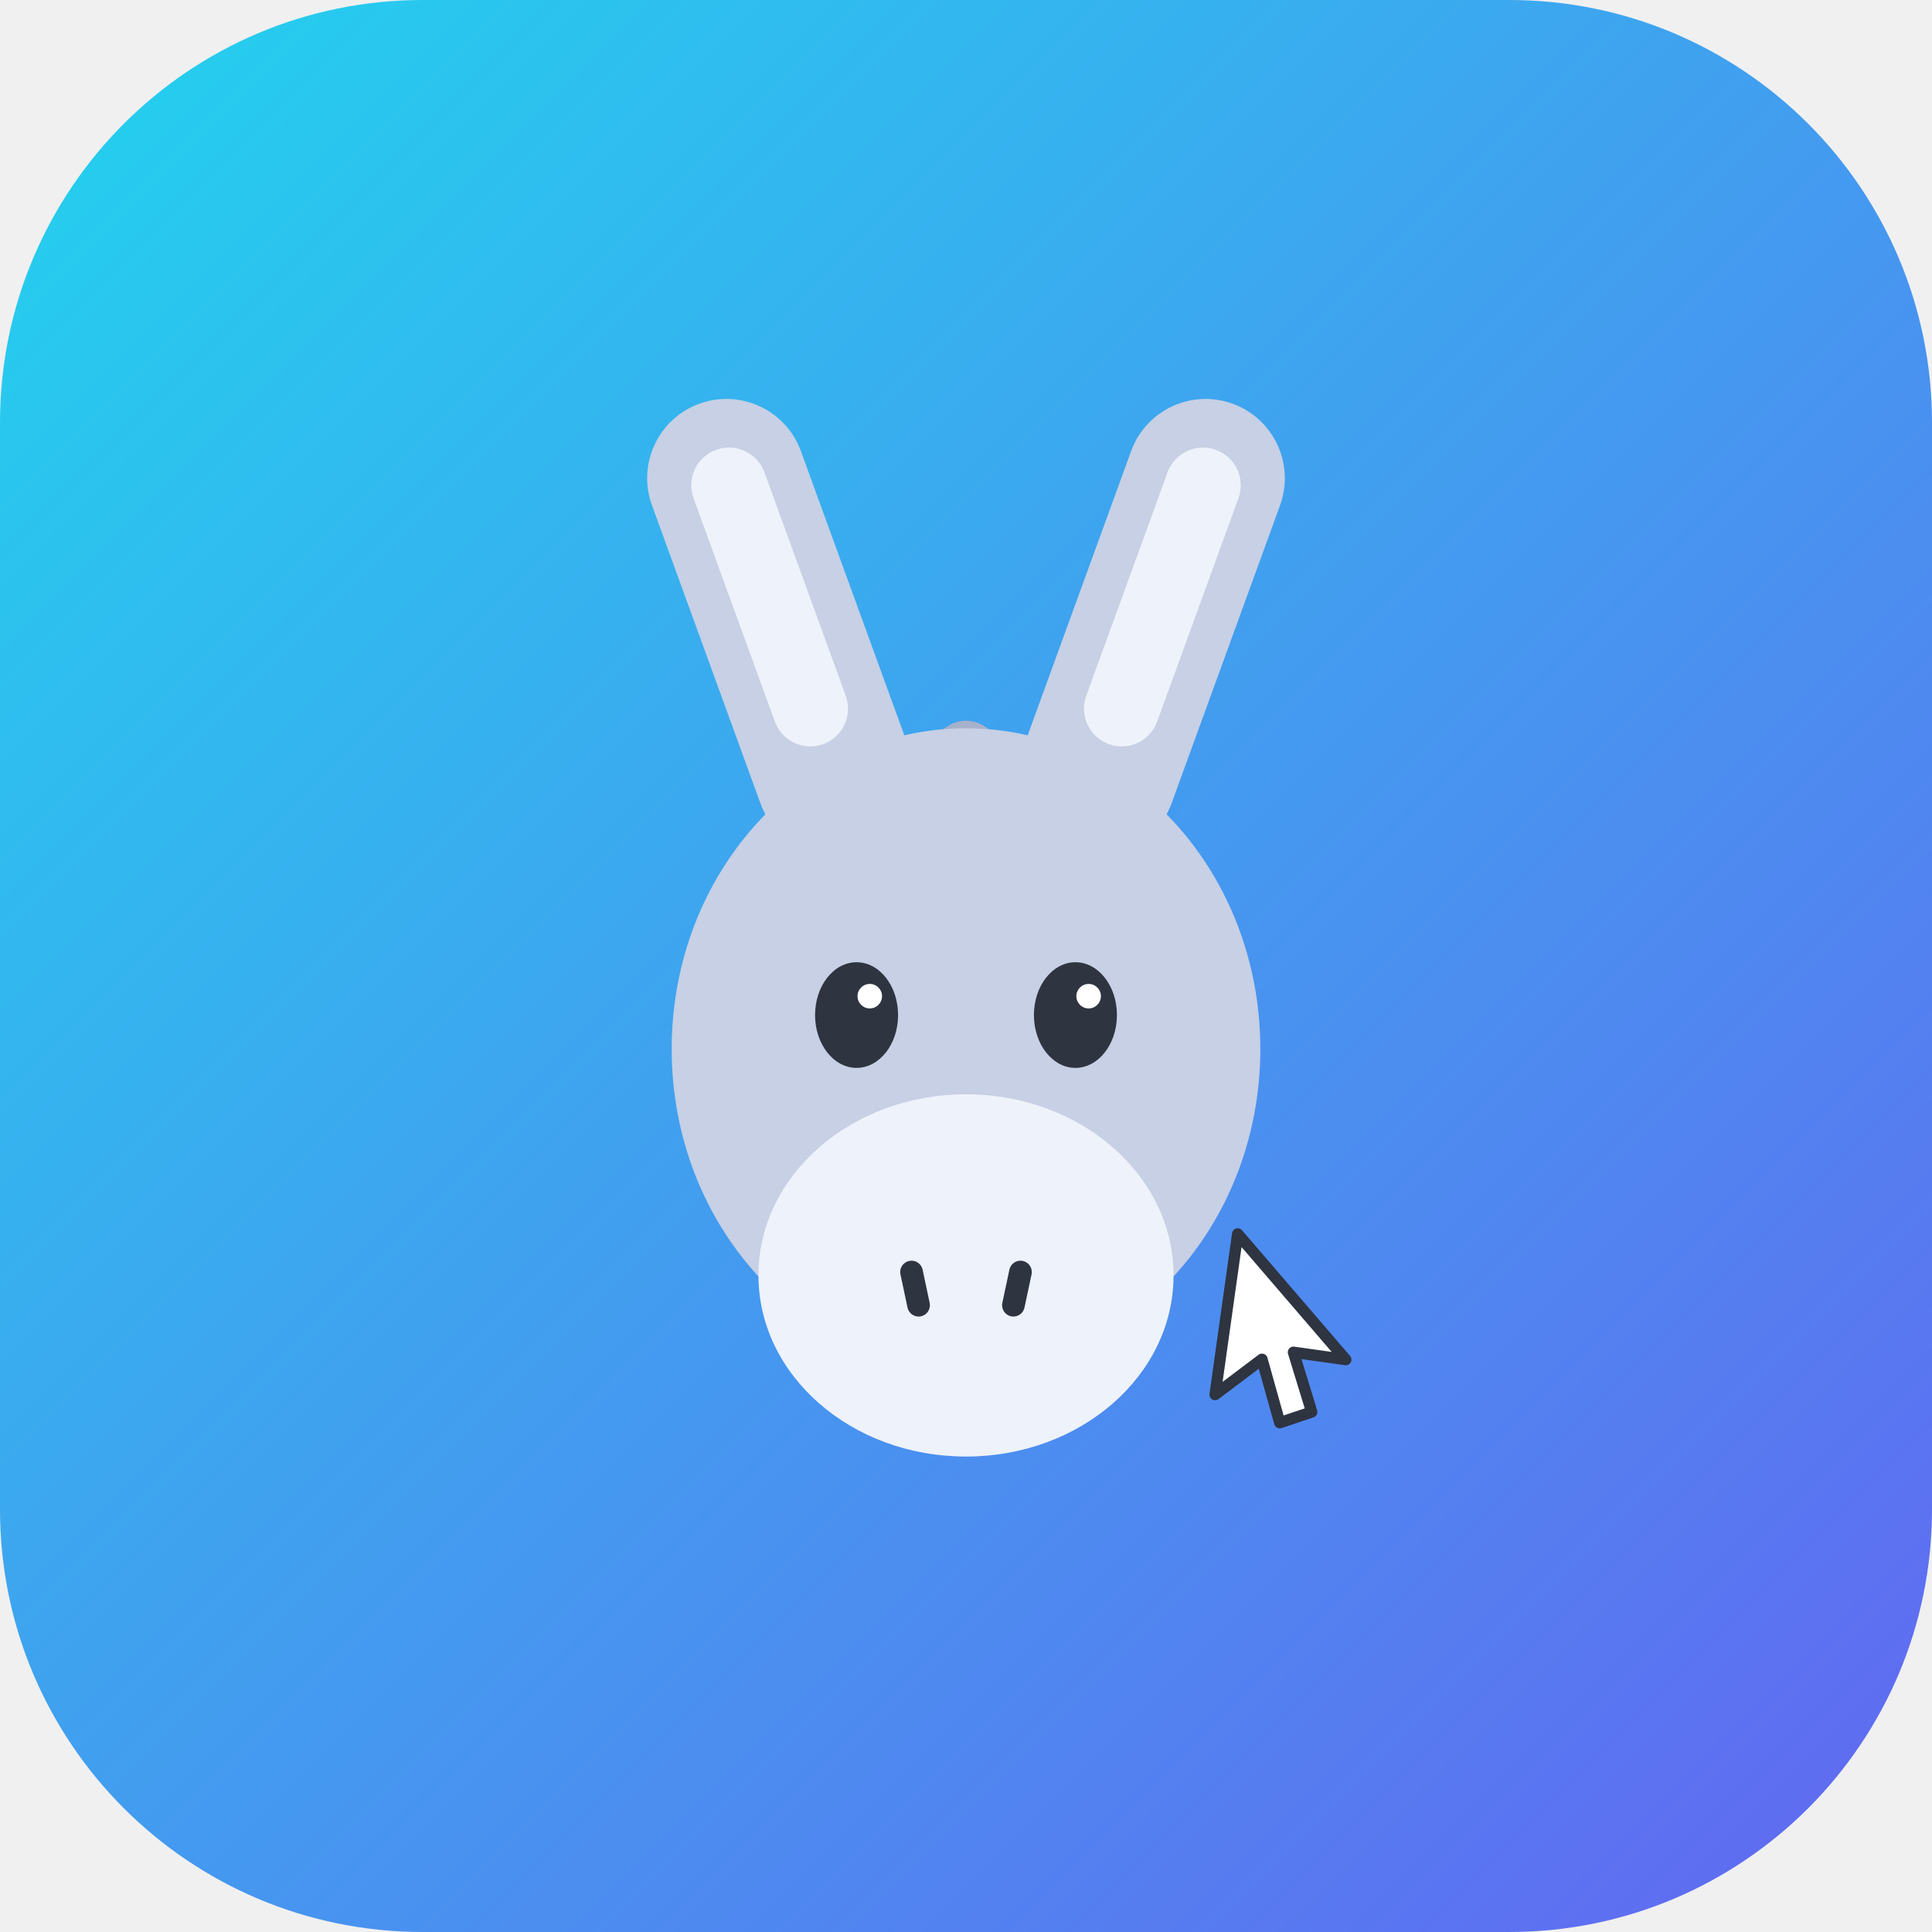
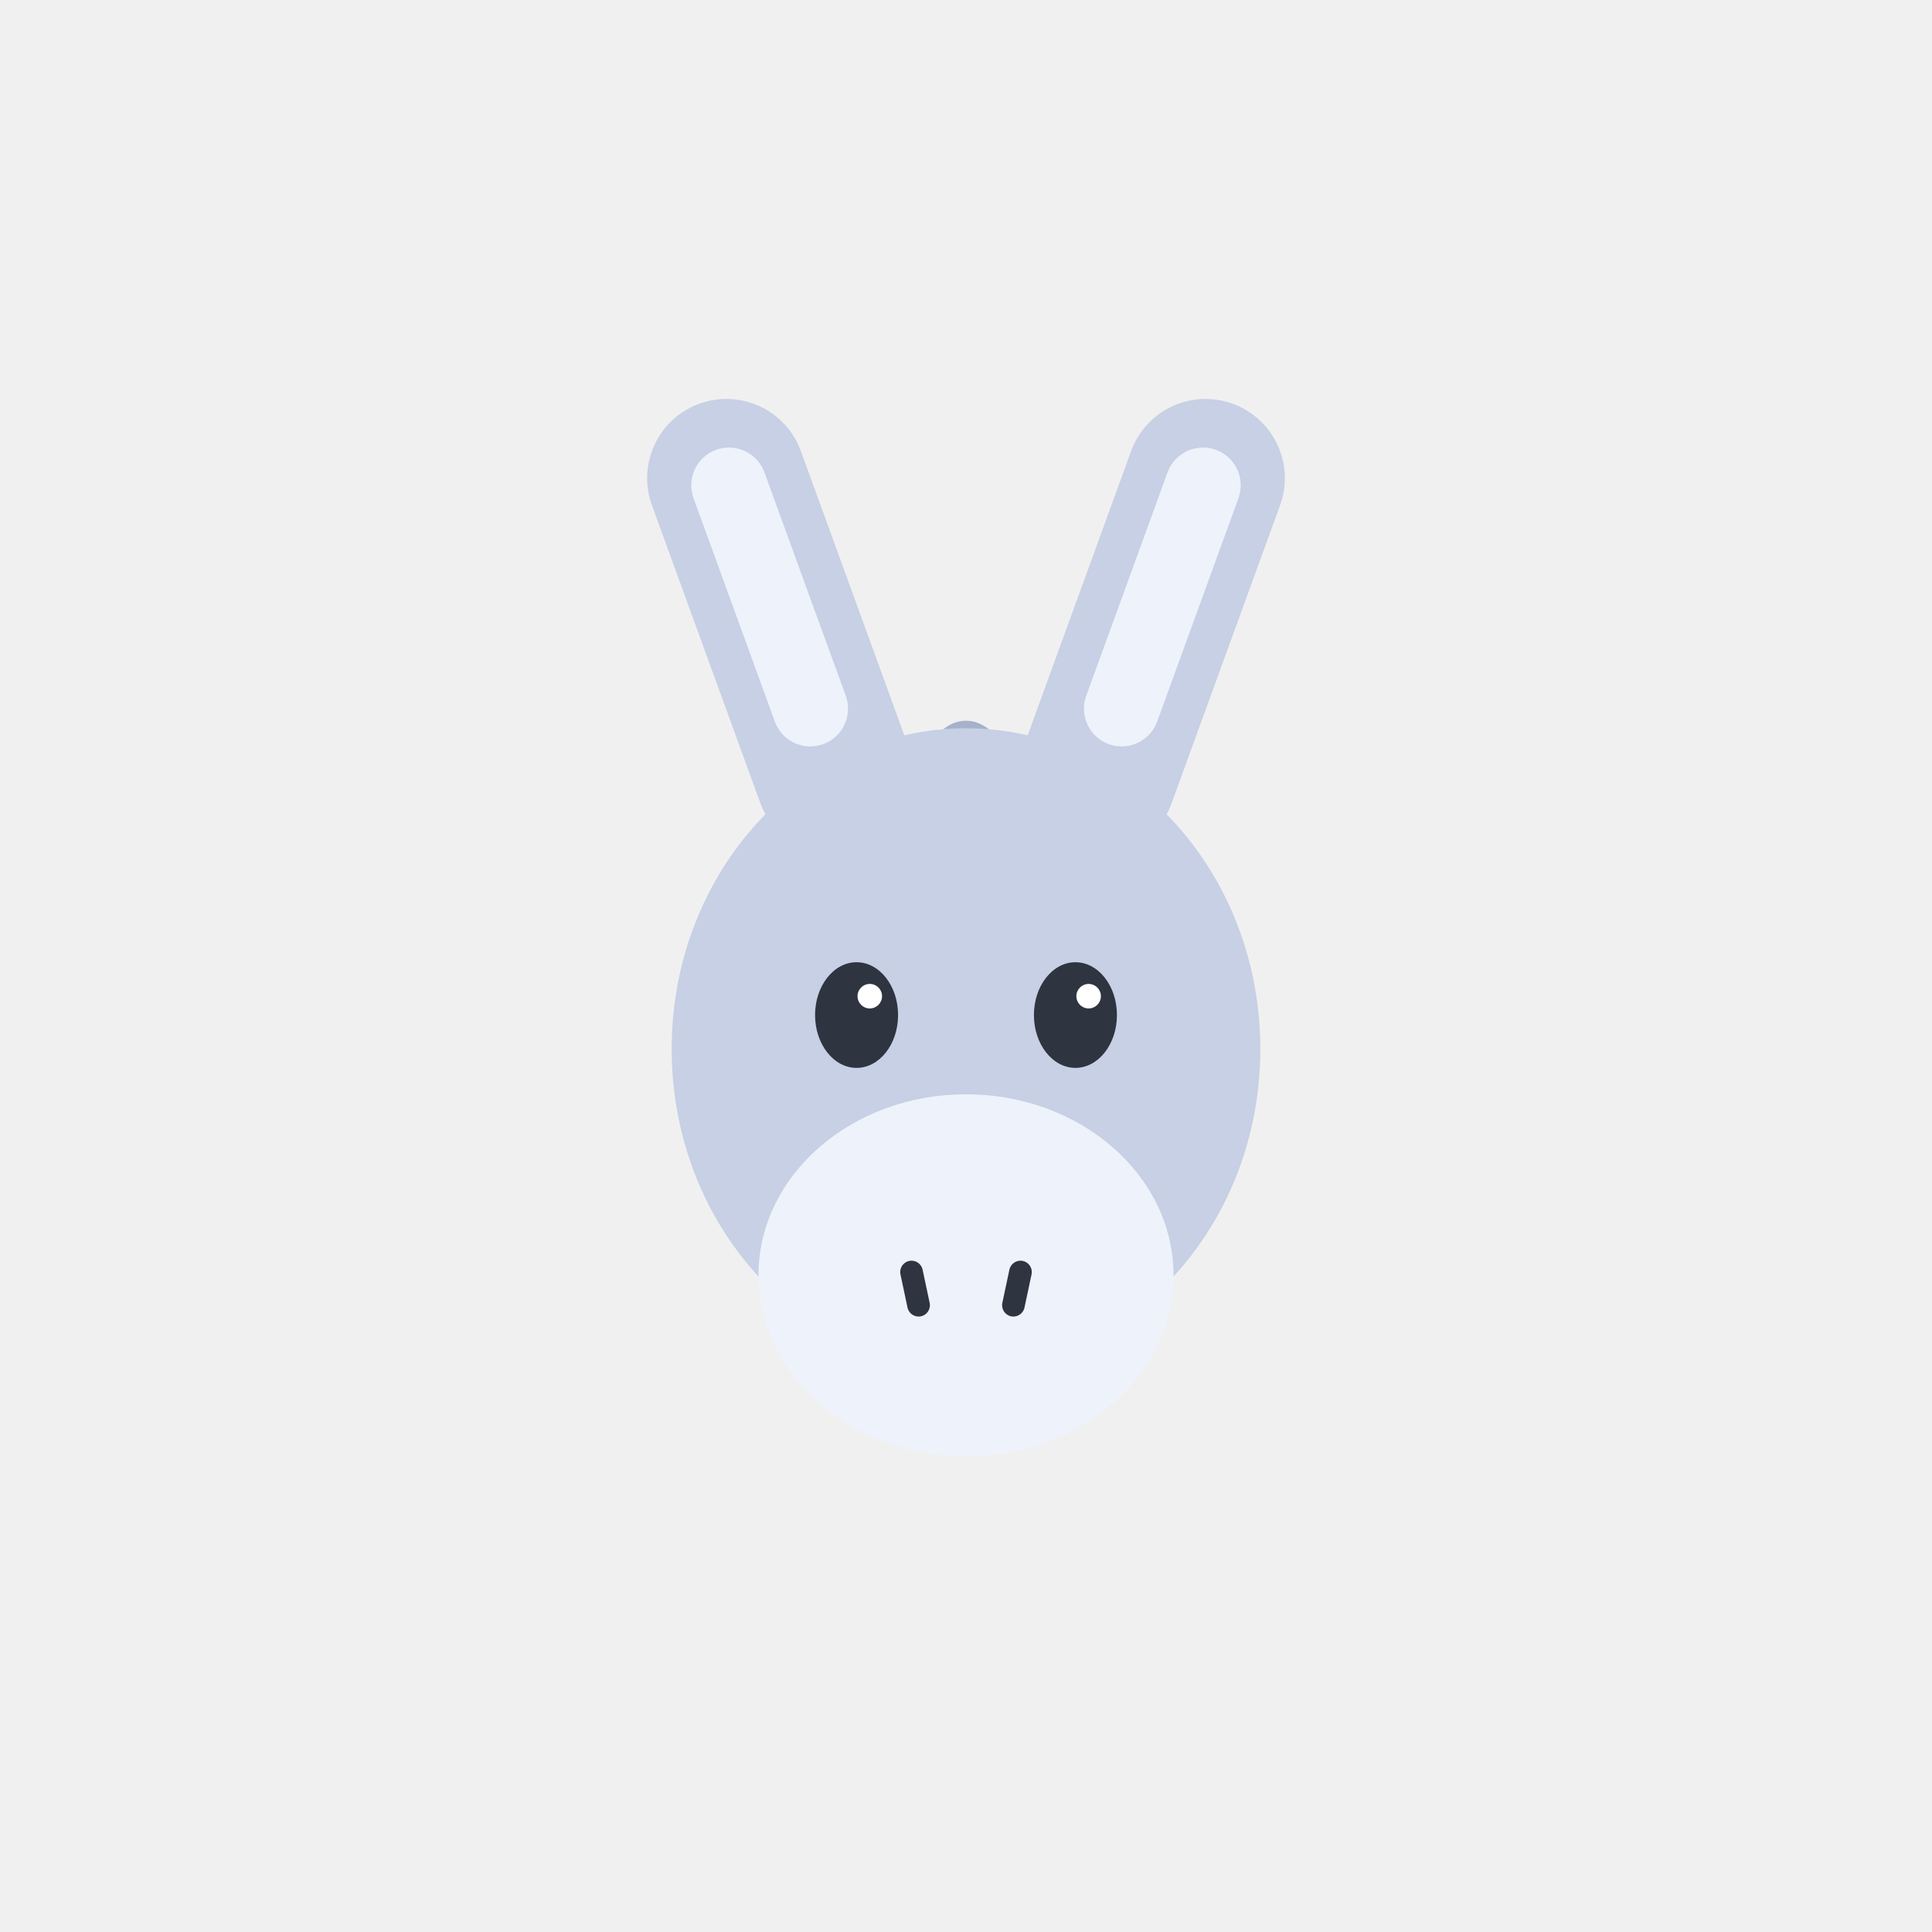
<svg xmlns="http://www.w3.org/2000/svg" width="1024" height="1024" viewBox="0 0 1024 1024">
-   <defs>
-     <linearGradient id="bg" x1="0" y1="0" x2="1024" y2="1024" gradientUnits="userSpaceOnUse">
-       <stop offset="0" stop-color="#22D3EE" />
-       <stop offset="1" stop-color="#6366F1" />
-     </linearGradient>
-   </defs>
-   <rect x="0" y="0" width="1024" height="1024" rx="224" fill="url(#bg)" />
  <g transform="translate(450,432) rotate(-20)">
    <rect x="-42" y="-232" width="84" height="252" rx="42" fill="#C7D0E4" />
    <rect x="-20" y="-206" width="40" height="166" rx="20" fill="#EEF2FA" />
  </g>
  <g transform="translate(574,432) rotate(20)">
    <rect x="-42" y="-232" width="84" height="252" rx="42" fill="#C7D0E4" />
    <rect x="-20" y="-206" width="40" height="166" rx="20" fill="#EEF2FA" />
  </g>
  <path d="M474 446 q14 -64 38 -64 q24 0 38 64 q-38 -22 -76 0 Z" fill="#A6B1CB" />
  <ellipse cx="512" cy="556" rx="156" ry="170" fill="#C7D0E4" />
  <ellipse cx="512" cy="676" rx="110" ry="96" fill="#EEF2FA" />
  <ellipse cx="454" cy="538" rx="22" ry="28" fill="#2E3440" />
  <ellipse cx="570" cy="538" rx="22" ry="28" fill="#2E3440" />
  <circle cx="461" cy="528" r="6.5" fill="#FFFFFF" />
  <circle cx="577" cy="528" r="6.5" fill="#FFFFFF" />
  <rect x="479" y="668" width="12" height="30" rx="6" fill="#2E3440" transform="rotate(-12 485 683)" />
  <rect x="533" y="668" width="12" height="30" rx="6" fill="#2E3440" transform="rotate(12 539 683)" />
-   <g transform="translate(656,654) rotate(8)">
-     <path d="M0 0 L0 86 L22 64 L36 96 L52 88 L38 58 L66 58 Z" fill="#FFFFFF" stroke="#2E3440" stroke-width="6" stroke-linejoin="round" />
-   </g>
</svg>
